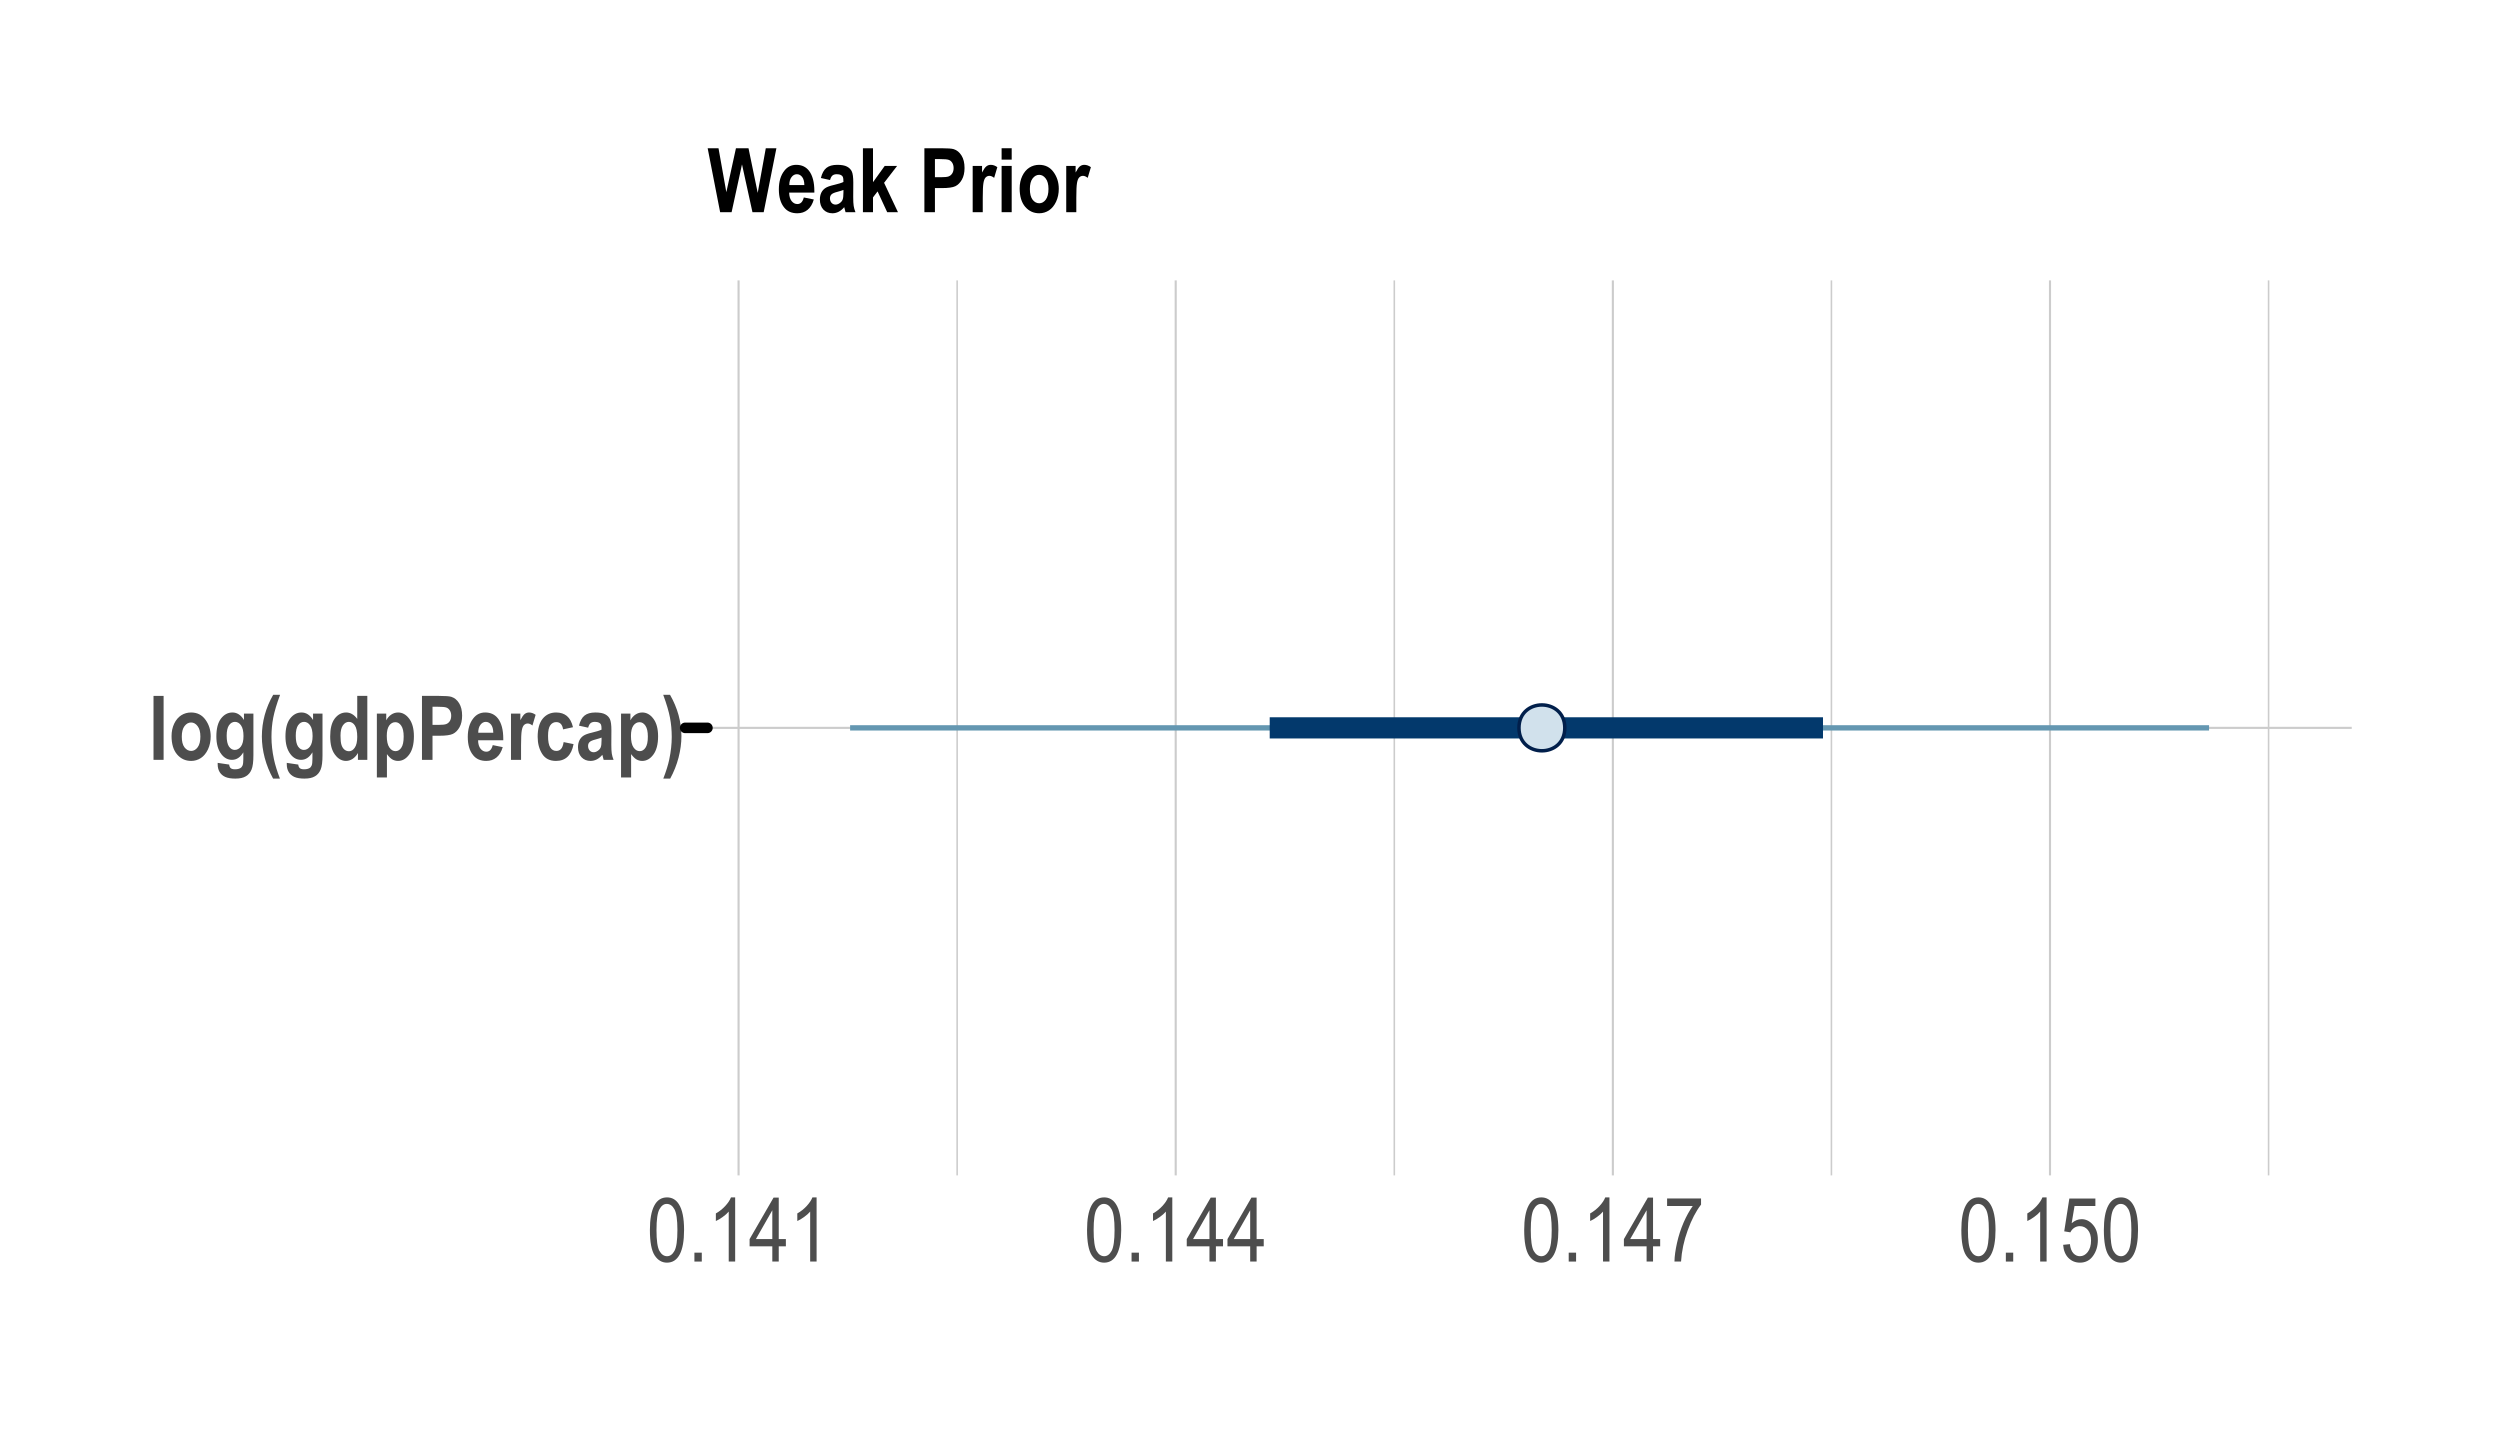
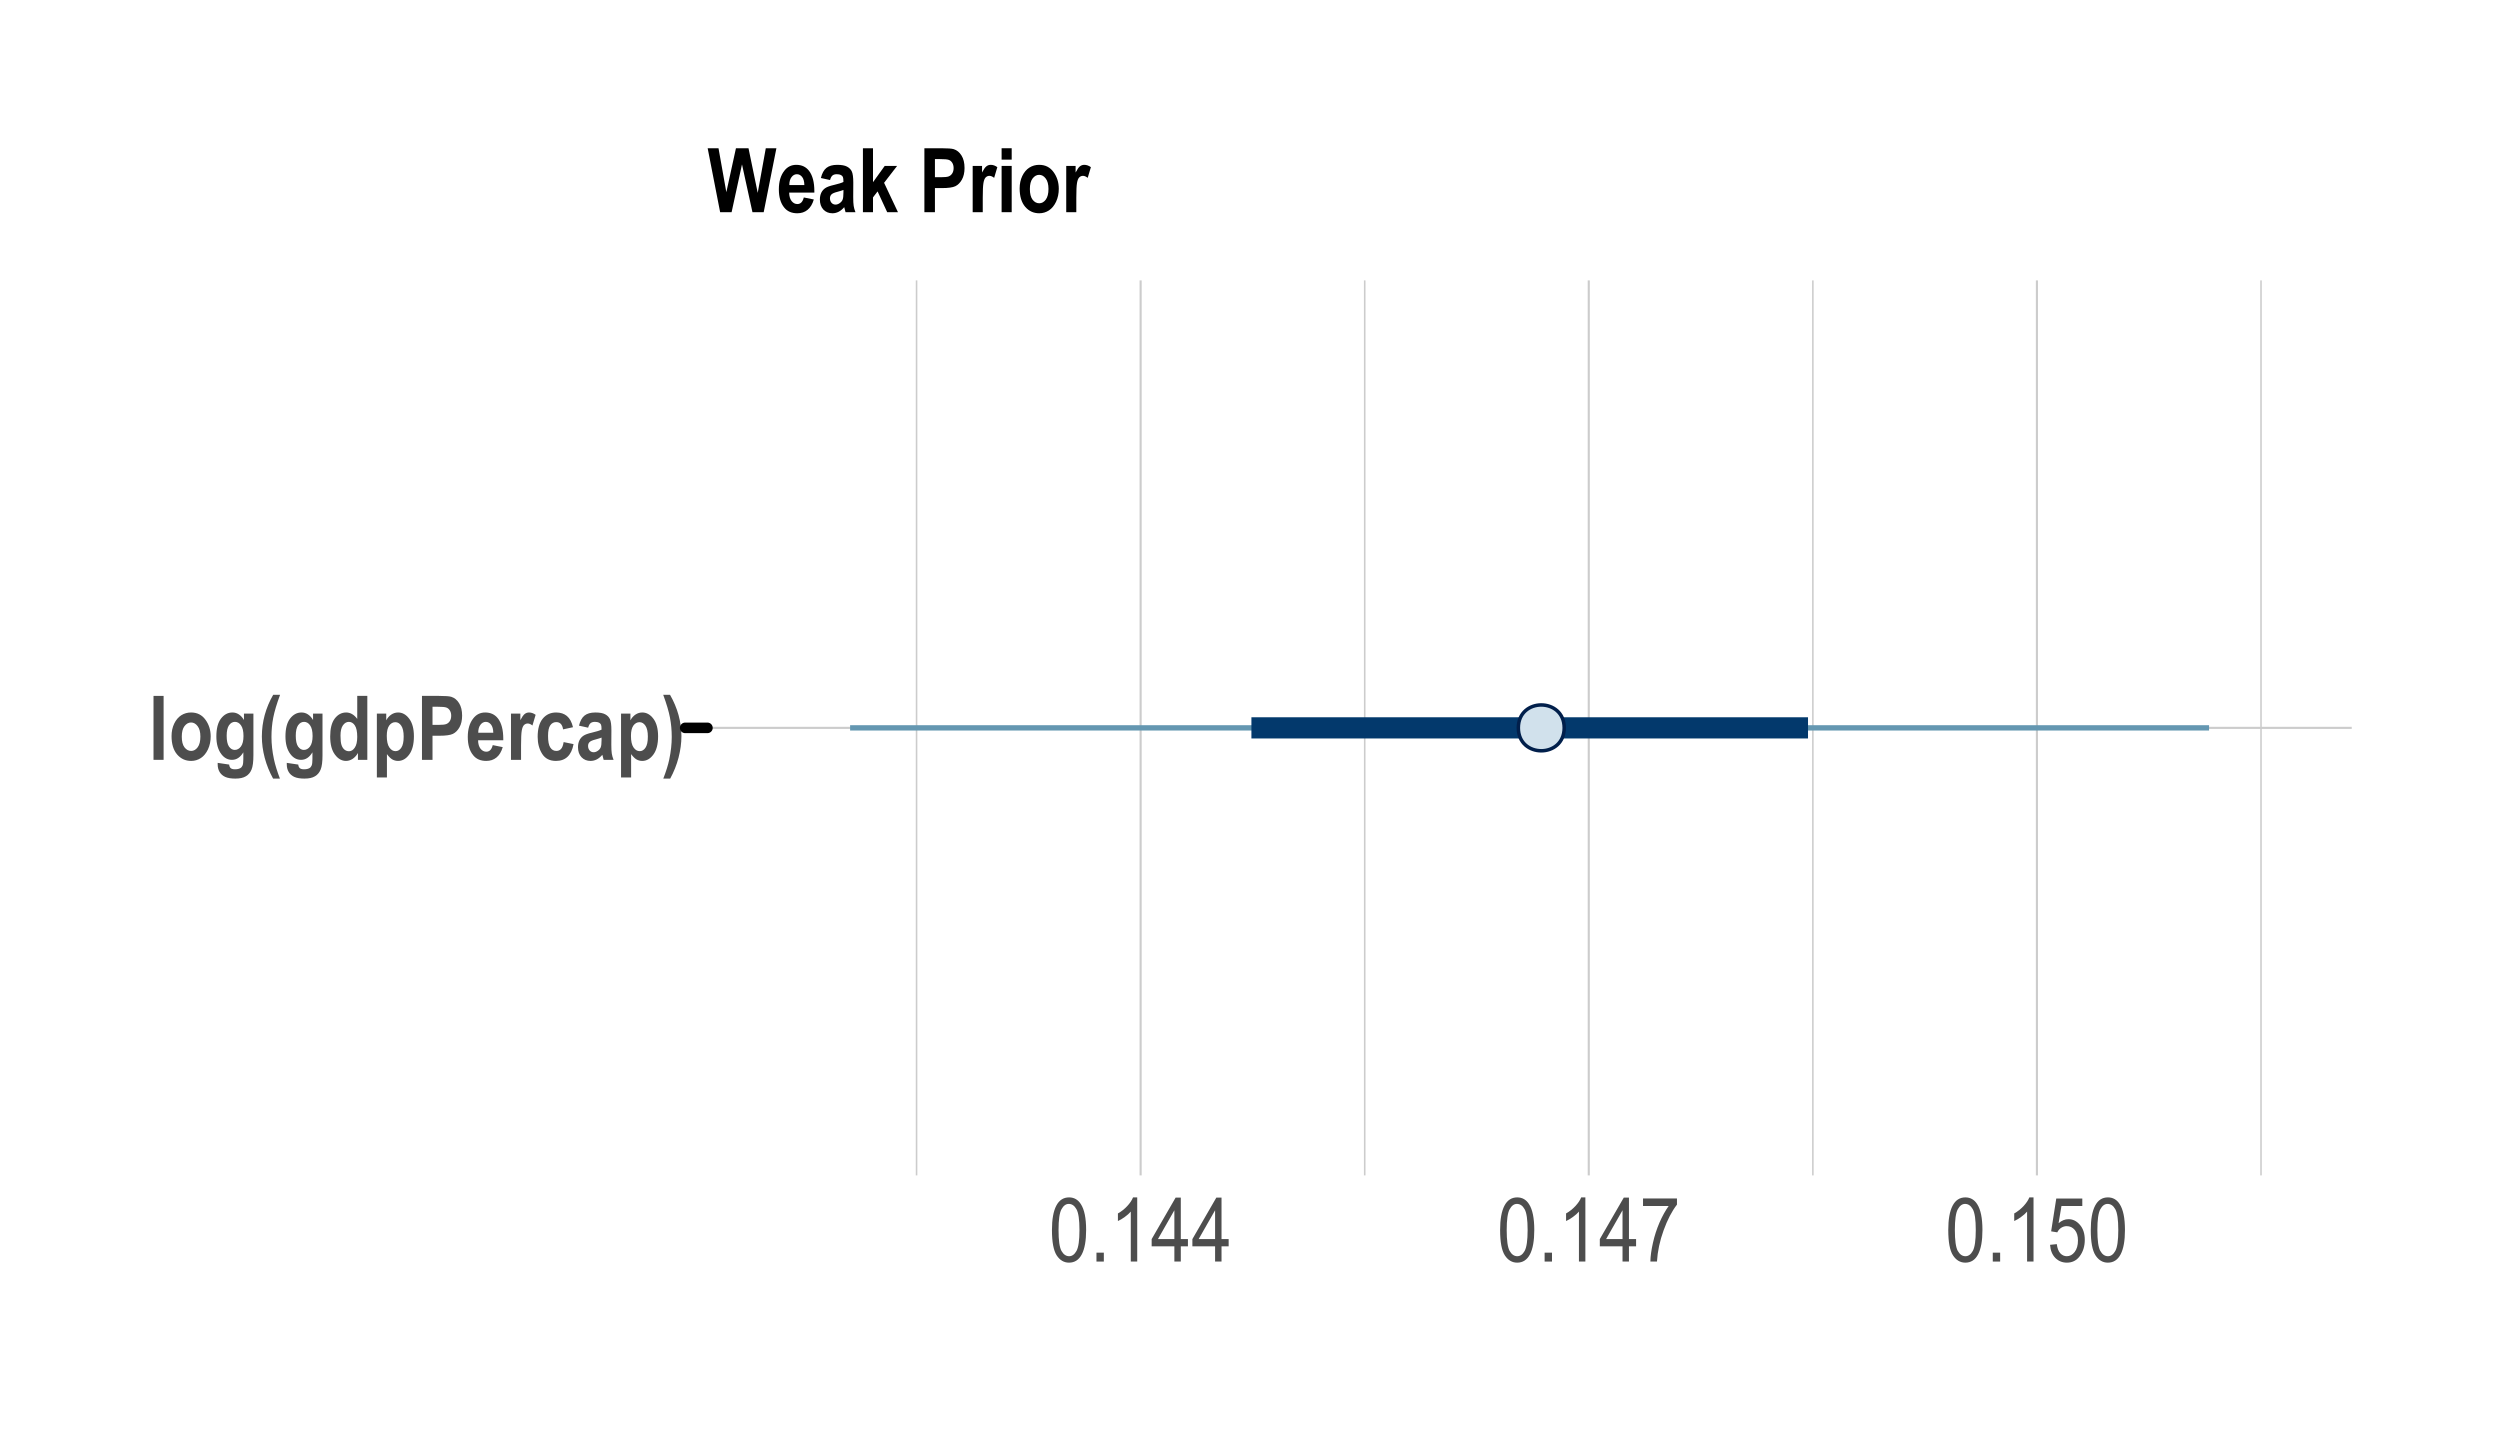
<svg xmlns="http://www.w3.org/2000/svg" xmlns:xlink="http://www.w3.org/1999/xlink" width="504pt" height="288pt" viewBox="0 0 504 288" version="1.1">
  <defs>
    <g>
      <symbol overflow="visible" id="glyph0-0">
        <path style="stroke:none;" d="M 0.391 0 L 0.391 -11.25 L 3.812 -11.25 L 3.812 0 Z M 0.797 -0.469 L 3.406 -0.469 L 3.406 -10.875 L 0.797 -10.875 Z M 0.797 -0.469 " />
      </symbol>
      <symbol overflow="visible" id="glyph0-1">
        <path style="stroke:none;" d="M 1.062 0 L 1.062 -12.891 L 3.094 -12.891 L 3.094 0 Z M 1.062 0 " />
      </symbol>
      <symbol overflow="visible" id="glyph0-2">
        <path style="stroke:none;" d="M 0.594 -4.797 C 0.594 -5.711 0.77 -6.547 1.125 -7.297 C 1.488 -8.047 1.961 -8.609 2.547 -8.984 C 3.141 -9.359 3.801 -9.547 4.531 -9.547 C 5.758 -9.547 6.723 -9.062 7.422 -8.094 C 8.129 -7.133 8.484 -6.008 8.484 -4.719 C 8.484 -3.758 8.301 -2.891 7.938 -2.109 C 7.57 -1.336 7.094 -0.754 6.5 -0.359 C 5.906 0.023 5.254 0.219 4.547 0.219 C 3.41 0.219 2.469 -0.211 1.719 -1.078 C 0.969 -1.953 0.594 -3.191 0.594 -4.797 Z M 2.656 -4.672 C 2.656 -3.723 2.836 -3.004 3.203 -2.516 C 3.578 -2.035 4.023 -1.797 4.547 -1.797 C 5.055 -1.797 5.492 -2.039 5.859 -2.531 C 6.223 -3.02 6.406 -3.738 6.406 -4.688 C 6.406 -5.613 6.219 -6.316 5.844 -6.797 C 5.477 -7.285 5.039 -7.531 4.531 -7.531 C 4.02 -7.531 3.578 -7.285 3.203 -6.797 C 2.836 -6.316 2.656 -5.609 2.656 -4.672 Z M 2.656 -4.672 " />
      </symbol>
      <symbol overflow="visible" id="glyph0-3">
        <path style="stroke:none;" d="M 0.875 0.609 L 3.188 0.953 C 3.227 1.297 3.336 1.539 3.516 1.688 C 3.691 1.832 3.973 1.906 4.359 1.906 C 4.805 1.906 5.164 1.828 5.438 1.672 C 5.633 1.566 5.785 1.391 5.891 1.141 C 5.992 0.898 6.047 0.469 6.047 -0.156 L 6.047 -1.516 C 5.742 -1.004 5.398 -0.625 5.016 -0.375 C 4.641 -0.125 4.219 0 3.75 0 C 2.906 0 2.191 -0.383 1.609 -1.156 C 0.941 -2.031 0.609 -3.219 0.609 -4.719 C 0.609 -6.312 0.922 -7.516 1.547 -8.328 C 2.18 -9.141 2.945 -9.547 3.844 -9.547 C 4.312 -9.547 4.738 -9.422 5.125 -9.172 C 5.52 -8.922 5.867 -8.539 6.172 -8.031 L 6.172 -9.328 L 8.078 -9.328 L 8.078 -0.953 C 8.078 0.391 7.953 1.359 7.703 1.953 C 7.461 2.555 7.082 3.008 6.562 3.312 C 6.051 3.625 5.344 3.781 4.438 3.781 C 3.602 3.781 2.93 3.672 2.422 3.453 C 1.922 3.234 1.535 2.898 1.266 2.453 C 1.004 2.016 0.875 1.504 0.875 0.922 Z M 2.688 -4.859 C 2.688 -3.859 2.844 -3.129 3.156 -2.672 C 3.477 -2.223 3.863 -2 4.312 -2 C 4.801 -2 5.219 -2.227 5.562 -2.688 C 5.906 -3.156 6.078 -3.859 6.078 -4.797 C 6.078 -5.773 5.91 -6.492 5.578 -6.953 C 5.254 -7.422 4.848 -7.656 4.359 -7.656 C 3.879 -7.656 3.477 -7.426 3.156 -6.969 C 2.844 -6.508 2.688 -5.805 2.688 -4.859 Z M 2.688 -4.859 " />
      </symbol>
      <symbol overflow="visible" id="glyph0-4">
        <path style="stroke:none;" d="M 4.406 3.781 L 3.031 3.781 C 2.301 2.469 1.738 1.078 1.344 -0.391 C 0.957 -1.867 0.766 -3.301 0.766 -4.688 C 0.766 -6.176 0.957 -7.629 1.344 -9.047 C 1.738 -10.473 2.305 -11.828 3.047 -13.109 L 4.438 -13.109 C 3.758 -11.273 3.301 -9.742 3.062 -8.516 C 2.82 -7.285 2.703 -5.984 2.703 -4.609 C 2.703 -3.191 2.867 -1.691 3.203 -0.109 C 3.441 1.004 3.844 2.301 4.406 3.781 Z M 4.406 3.781 " />
      </symbol>
      <symbol overflow="visible" id="glyph0-5">
        <path style="stroke:none;" d="M 8.094 0 L 6.203 0 L 6.203 -1.375 C 5.891 -0.844 5.52 -0.441 5.094 -0.172 C 4.676 0.086 4.242 0.219 3.797 0.219 C 2.941 0.219 2.195 -0.207 1.562 -1.062 C 0.926 -1.914 0.609 -3.133 0.609 -4.719 C 0.609 -6.312 0.914 -7.516 1.531 -8.328 C 2.156 -9.141 2.922 -9.547 3.828 -9.547 C 4.254 -9.547 4.656 -9.438 5.031 -9.219 C 5.406 -9 5.75 -8.676 6.062 -8.25 L 6.062 -12.891 L 8.094 -12.891 Z M 2.688 -4.875 C 2.688 -4.031 2.754 -3.398 2.891 -2.984 C 3.035 -2.566 3.238 -2.254 3.5 -2.047 C 3.77 -1.836 4.07 -1.734 4.406 -1.734 C 4.852 -1.734 5.238 -1.973 5.562 -2.453 C 5.895 -2.941 6.062 -3.664 6.062 -4.625 C 6.062 -5.695 5.898 -6.469 5.578 -6.938 C 5.266 -7.414 4.863 -7.656 4.375 -7.656 C 3.906 -7.656 3.504 -7.422 3.172 -6.953 C 2.848 -6.492 2.688 -5.801 2.688 -4.875 Z M 2.688 -4.875 " />
      </symbol>
      <symbol overflow="visible" id="glyph0-6">
        <path style="stroke:none;" d="M 1 -9.328 L 2.891 -9.328 L 2.891 -7.969 C 3.148 -8.457 3.488 -8.844 3.906 -9.125 C 4.332 -9.406 4.789 -9.547 5.281 -9.547 C 6.145 -9.547 6.891 -9.129 7.516 -8.297 C 8.148 -7.461 8.469 -6.281 8.469 -4.75 C 8.469 -3.145 8.148 -1.914 7.516 -1.062 C 6.891 -0.207 6.141 0.219 5.266 0.219 C 4.859 0.219 4.477 0.117 4.125 -0.078 C 3.781 -0.273 3.414 -0.633 3.031 -1.156 L 3.031 3.547 L 1 3.547 Z M 3 -4.828 C 3 -3.773 3.172 -3 3.516 -2.5 C 3.859 -2 4.273 -1.75 4.766 -1.75 C 5.223 -1.75 5.609 -1.977 5.922 -2.438 C 6.242 -2.895 6.406 -3.645 6.406 -4.688 C 6.406 -5.676 6.242 -6.406 5.922 -6.875 C 5.598 -7.352 5.203 -7.594 4.734 -7.594 C 4.234 -7.594 3.816 -7.363 3.484 -6.906 C 3.16 -6.445 3 -5.754 3 -4.828 Z M 3 -4.828 " />
      </symbol>
      <symbol overflow="visible" id="glyph0-7">
        <path style="stroke:none;" d="M 1.078 0 L 1.078 -12.891 L 4.5 -12.891 C 5.781 -12.891 6.613 -12.828 7 -12.703 C 7.633 -12.504 8.156 -12.078 8.562 -11.422 C 8.969 -10.773 9.172 -9.938 9.172 -8.906 C 9.172 -7.977 8.992 -7.195 8.641 -6.562 C 8.285 -5.938 7.844 -5.492 7.312 -5.234 C 6.789 -4.984 5.883 -4.859 4.594 -4.859 L 3.203 -4.859 L 3.203 0 Z M 3.203 -10.703 L 3.203 -7.047 L 4.375 -7.047 C 5.164 -7.047 5.703 -7.102 5.984 -7.219 C 6.273 -7.332 6.508 -7.531 6.688 -7.812 C 6.875 -8.102 6.969 -8.461 6.969 -8.891 C 6.969 -9.316 6.875 -9.676 6.688 -9.969 C 6.5 -10.258 6.266 -10.453 5.984 -10.547 C 5.711 -10.648 5.129 -10.703 4.234 -10.703 Z M 3.203 -10.703 " />
      </symbol>
      <symbol overflow="visible" id="glyph0-8">
        <path style="stroke:none;" d="M 5.5 -2.969 L 7.516 -2.562 C 7.242 -1.625 6.82 -0.926 6.25 -0.469 C 5.688 -0.008 5 0.219 4.188 0.219 C 3.051 0.219 2.176 -0.16 1.562 -0.922 C 0.832 -1.797 0.469 -3.023 0.469 -4.609 C 0.469 -6.172 0.836 -7.422 1.578 -8.359 C 2.191 -9.148 2.992 -9.547 3.984 -9.547 C 5.078 -9.547 5.938 -9.141 6.562 -8.328 C 7.27 -7.398 7.625 -6.035 7.625 -4.234 L 7.625 -3.953 L 2.547 -3.953 C 2.555 -3.211 2.723 -2.641 3.047 -2.234 C 3.367 -1.836 3.754 -1.641 4.203 -1.641 C 4.848 -1.641 5.281 -2.082 5.5 -2.969 Z M 5.609 -5.469 C 5.598 -6.195 5.445 -6.742 5.156 -7.109 C 4.863 -7.473 4.516 -7.656 4.109 -7.656 C 3.68 -7.656 3.32 -7.461 3.031 -7.078 C 2.727 -6.691 2.578 -6.156 2.578 -5.469 Z M 5.609 -5.469 " />
      </symbol>
      <symbol overflow="visible" id="glyph0-9">
        <path style="stroke:none;" d="M 3 0 L 0.969 0 L 0.969 -9.328 L 2.859 -9.328 L 2.859 -8 C 3.18 -8.625 3.469 -9.035 3.719 -9.234 C 3.977 -9.441 4.273 -9.547 4.609 -9.547 C 5.066 -9.547 5.508 -9.391 5.938 -9.078 L 5.297 -6.922 C 4.961 -7.191 4.645 -7.328 4.344 -7.328 C 4.062 -7.328 3.812 -7.223 3.594 -7.016 C 3.383 -6.805 3.234 -6.43 3.141 -5.891 C 3.047 -5.348 3 -4.348 3 -2.891 Z M 3 0 " />
      </symbol>
      <symbol overflow="visible" id="glyph0-10">
        <path style="stroke:none;" d="M 7.734 -6.578 L 5.734 -6.141 C 5.586 -7.117 5.129 -7.609 4.359 -7.609 C 3.859 -7.609 3.457 -7.395 3.156 -6.969 C 2.852 -6.551 2.703 -5.836 2.703 -4.828 C 2.703 -3.723 2.852 -2.941 3.156 -2.484 C 3.457 -2.023 3.863 -1.797 4.375 -1.797 C 4.758 -1.797 5.07 -1.926 5.312 -2.188 C 5.562 -2.445 5.738 -2.91 5.844 -3.578 L 7.844 -3.172 C 7.426 -0.91 6.242 0.219 4.297 0.219 C 3.047 0.219 2.117 -0.254 1.516 -1.203 C 0.91 -2.16 0.609 -3.305 0.609 -4.641 C 0.609 -6.242 0.945 -7.461 1.625 -8.297 C 2.312 -9.129 3.211 -9.547 4.328 -9.547 C 5.223 -9.547 5.953 -9.305 6.516 -8.828 C 7.078 -8.359 7.484 -7.609 7.734 -6.578 Z M 7.734 -6.578 " />
      </symbol>
      <symbol overflow="visible" id="glyph0-11">
        <path style="stroke:none;" d="M 2.578 -6.484 L 0.734 -6.891 C 0.961 -7.836 1.332 -8.516 1.844 -8.922 C 2.352 -9.336 3.086 -9.547 4.047 -9.547 C 4.898 -9.547 5.551 -9.426 6 -9.188 C 6.457 -8.945 6.781 -8.617 6.969 -8.203 C 7.164 -7.785 7.266 -7.035 7.266 -5.953 L 7.25 -3.062 C 7.25 -2.258 7.281 -1.66 7.344 -1.266 C 7.406 -0.867 7.523 -0.445 7.703 0 L 5.703 0 L 5.438 -1.016 C 5.094 -0.609 4.723 -0.301 4.328 -0.094 C 3.93 0.113 3.508 0.219 3.062 0.219 C 2.32 0.219 1.711 -0.031 1.234 -0.531 C 0.766 -1.039 0.531 -1.711 0.531 -2.547 C 0.531 -3.066 0.625 -3.523 0.812 -3.922 C 1.008 -4.316 1.281 -4.629 1.625 -4.859 C 1.977 -5.098 2.547 -5.305 3.328 -5.484 C 4.266 -5.703 4.914 -5.906 5.281 -6.094 C 5.281 -6.602 5.242 -6.938 5.172 -7.094 C 5.098 -7.258 4.961 -7.395 4.766 -7.5 C 4.566 -7.602 4.289 -7.656 3.938 -7.656 C 3.57 -7.656 3.285 -7.57 3.078 -7.406 C 2.867 -7.238 2.703 -6.93 2.578 -6.484 Z M 5.281 -4.484 C 5.02 -4.379 4.617 -4.254 4.078 -4.109 C 3.453 -3.953 3.039 -3.77 2.844 -3.562 C 2.656 -3.363 2.562 -3.109 2.562 -2.797 C 2.562 -2.441 2.664 -2.141 2.875 -1.891 C 3.094 -1.648 3.363 -1.531 3.688 -1.531 C 3.969 -1.531 4.25 -1.629 4.531 -1.828 C 4.812 -2.023 5.004 -2.254 5.109 -2.516 C 5.223 -2.785 5.281 -3.273 5.281 -3.984 Z M 5.281 -4.484 " />
      </symbol>
      <symbol overflow="visible" id="glyph0-12">
        <path style="stroke:none;" d="M 0.5 3.781 C 1.07 2.312 1.473 1.023 1.703 -0.078 C 2.035 -1.672 2.203 -3.18 2.203 -4.609 C 2.203 -5.984 2.082 -7.285 1.844 -8.516 C 1.613 -9.742 1.16 -11.273 0.484 -13.109 L 1.859 -13.109 C 2.617 -11.785 3.191 -10.422 3.578 -9.016 C 3.961 -7.609 4.156 -6.203 4.156 -4.797 C 4.156 -3.391 3.961 -1.941 3.578 -0.453 C 3.191 1.023 2.629 2.438 1.891 3.781 Z M 0.5 3.781 " />
      </symbol>
      <symbol overflow="visible" id="glyph0-13">
        <path style="stroke:none;" d="M 2.562 0 L 0.047 -12.891 L 2.234 -12.891 L 3.812 -4.031 L 5.75 -12.891 L 8.281 -12.891 L 10.141 -3.891 L 11.766 -12.891 L 13.906 -12.891 L 11.344 0 L 9.078 0 L 6.969 -9.641 L 4.875 0 Z M 2.562 0 " />
      </symbol>
      <symbol overflow="visible" id="glyph0-14">
        <path style="stroke:none;" d="M 1 0 L 1 -12.891 L 3.031 -12.891 L 3.031 -6.047 L 5.391 -9.328 L 7.891 -9.328 L 5.266 -5.922 L 8.062 0 L 5.891 0 L 3.953 -4.188 L 3.031 -2.984 L 3.031 0 Z M 1 0 " />
      </symbol>
      <symbol overflow="visible" id="glyph0-15">
        <path style="stroke:none;" d="" />
      </symbol>
      <symbol overflow="visible" id="glyph0-16">
        <path style="stroke:none;" d="M 1.062 -10.594 L 1.062 -12.891 L 3.094 -12.891 L 3.094 -10.594 Z M 1.062 0 L 1.062 -9.328 L 3.094 -9.328 L 3.094 0 Z M 1.062 0 " />
      </symbol>
      <symbol overflow="visible" id="glyph1-0">
        <path style="stroke:none;" d="M 0.391 0 L 0.391 -11.25 L 3.812 -11.25 L 3.812 0 Z M 0.797 -0.469 L 3.406 -0.469 L 3.406 -10.875 L 0.797 -10.875 Z M 0.797 -0.469 " />
      </symbol>
      <symbol overflow="visible" id="glyph1-1">
        <path style="stroke:none;" d="M 0.594 -6.359 C 0.594 -8.516 0.883 -10.148 1.469 -11.266 C 2.051 -12.379 2.91 -12.938 4.047 -12.938 C 5.055 -12.938 5.848 -12.484 6.422 -11.578 C 7.129 -10.492 7.484 -8.754 7.484 -6.359 C 7.484 -4.203 7.191 -2.566 6.609 -1.453 C 6.023 -0.336 5.164 0.219 4.031 0.219 C 3.02 0.219 2.191 -0.27 1.547 -1.25 C 0.91 -2.238 0.594 -3.941 0.594 -6.359 Z M 1.922 -6.359 C 1.922 -4.266 2.117 -2.859 2.516 -2.141 C 2.922 -1.43 3.438 -1.078 4.062 -1.078 C 4.656 -1.078 5.148 -1.438 5.547 -2.156 C 5.941 -2.883 6.141 -4.285 6.141 -6.359 C 6.141 -8.453 5.938 -9.852 5.531 -10.562 C 5.133 -11.27 4.617 -11.625 3.984 -11.625 C 3.398 -11.625 2.91 -11.266 2.516 -10.547 C 2.117 -9.828 1.922 -8.43 1.922 -6.359 Z M 1.922 -6.359 " />
      </symbol>
      <symbol overflow="visible" id="glyph1-2">
        <path style="stroke:none;" d="M 1.359 0 L 1.359 -1.797 L 2.844 -1.797 L 2.844 0 Z M 1.359 0 " />
      </symbol>
      <symbol overflow="visible" id="glyph1-3">
        <path style="stroke:none;" d="M 5.469 0 L 4.172 0 L 4.172 -10.078 C 3.879 -9.723 3.477 -9.363 2.969 -9 C 2.469 -8.633 2.004 -8.359 1.578 -8.172 L 1.578 -9.703 C 2.297 -10.109 2.926 -10.609 3.469 -11.203 C 4.02 -11.797 4.406 -12.375 4.625 -12.938 L 5.469 -12.938 Z M 5.469 0 " />
      </symbol>
      <symbol overflow="visible" id="glyph1-4">
        <path style="stroke:none;" d="M 4.75 0 L 4.75 -3.078 L 0.172 -3.078 L 0.172 -4.531 L 5 -12.891 L 6.047 -12.891 L 6.047 -4.531 L 7.484 -4.531 L 7.484 -3.078 L 6.047 -3.078 L 6.047 0 Z M 4.75 -4.531 L 4.75 -10.344 L 1.438 -4.531 Z M 4.75 -4.531 " />
      </symbol>
      <symbol overflow="visible" id="glyph1-5">
        <path style="stroke:none;" d="M 0.672 -11.203 L 0.672 -12.719 L 7.516 -12.719 L 7.516 -11.484 C 6.492 -10.16 5.598 -8.438 4.828 -6.312 C 4.055 -4.188 3.609 -2.082 3.484 0 L 2.156 0 C 2.176 -1.082 2.348 -2.336 2.672 -3.766 C 2.992 -5.203 3.438 -6.57 4 -7.875 C 4.57 -9.176 5.188 -10.285 5.844 -11.203 Z M 0.672 -11.203 " />
      </symbol>
      <symbol overflow="visible" id="glyph1-6">
        <path style="stroke:none;" d="M 0.594 -3.375 L 1.953 -3.516 C 2.055 -2.691 2.289 -2.078 2.656 -1.672 C 3.031 -1.273 3.469 -1.078 3.969 -1.078 C 4.582 -1.078 5.109 -1.359 5.547 -1.922 C 5.992 -2.492 6.219 -3.27 6.219 -4.25 C 6.219 -5.164 6.004 -5.875 5.578 -6.375 C 5.148 -6.883 4.609 -7.141 3.953 -7.141 C 3.555 -7.141 3.188 -7.031 2.844 -6.812 C 2.508 -6.594 2.242 -6.285 2.047 -5.891 L 0.812 -6.094 L 1.844 -12.703 L 7.094 -12.703 L 7.094 -11.203 L 2.891 -11.203 L 2.312 -7.734 C 2.938 -8.273 3.602 -8.547 4.312 -8.547 C 5.195 -8.547 5.961 -8.164 6.609 -7.406 C 7.266 -6.656 7.594 -5.645 7.594 -4.375 C 7.594 -3.113 7.266 -2.031 6.609 -1.125 C 5.961 -0.227 5.086 0.219 3.984 0.219 C 3.066 0.219 2.289 -0.098 1.656 -0.734 C 1.031 -1.367 0.676 -2.25 0.594 -3.375 Z M 0.594 -3.375 " />
      </symbol>
    </g>
    <clipPath id="clip1">
-       <path d="M 192 56.523 L 194 56.523 L 194 236.957 L 192 236.957 Z M 192 56.523 " />
+       <path d="M 184 56.523 L 185 56.523 L 185 236.957 L 184 236.957 Z M 184 56.523 " />
    </clipPath>
    <clipPath id="clip2">
-       <path d="M 280 56.523 L 282 56.523 L 282 236.957 L 280 236.957 Z M 280 56.523 " />
+       <path d="M 274 56.523 L 276 56.523 L 276 236.957 L 274 236.957 Z M 274 56.523 " />
    </clipPath>
    <clipPath id="clip3">
-       <path d="M 369 56.523 L 370 56.523 L 370 236.957 L 369 236.957 Z M 369 56.523 " />
+       <path d="M 365 56.523 L 366 56.523 L 366 236.957 L 365 236.957 Z M 365 56.523 " />
    </clipPath>
    <clipPath id="clip4">
-       <path d="M 457 56.523 L 458 56.523 L 458 236.957 L 457 236.957 Z M 457 56.523 " />
+       <path d="M 455 56.523 L 456 56.523 L 456 236.957 L 455 236.957 Z M 455 56.523 " />
    </clipPath>
    <clipPath id="clip5">
      <path d="M 142.617 146 L 474.113 146 L 474.113 147 L 142.617 147 Z M 142.617 146 " />
    </clipPath>
    <clipPath id="clip6">
-       <path d="M 148 56.523 L 150 56.523 L 150 236.957 L 148 236.957 Z M 148 56.523 " />
+       <path d="M 229 56.523 L 231 56.523 L 231 236.957 L 229 236.957 Z M 229 56.523 " />
    </clipPath>
    <clipPath id="clip7">
-       <path d="M 236 56.523 L 238 56.523 L 238 236.957 L 236 236.957 Z M 236 56.523 " />
+       <path d="M 320 56.523 L 321 56.523 L 321 236.957 L 320 236.957 Z M 320 56.523 " />
    </clipPath>
    <clipPath id="clip8">
-       <path d="M 324 56.523 L 326 56.523 L 326 236.957 L 324 236.957 Z M 324 56.523 " />
-     </clipPath>
-     <clipPath id="clip9">
-       <path d="M 413 56.523 L 414 56.523 L 414 236.957 L 413 236.957 Z M 413 56.523 " />
+       <path d="M 410 56.523 L 411 56.523 L 411 236.957 L 410 236.957 Z M 410 56.523 " />
    </clipPath>
  </defs>
  <g id="surface99">
    <rect x="0" y="0" width="504" height="288" style="fill:rgb(100%,100%,100%);fill-opacity:1;stroke:none;" />
    <g clip-path="url(#clip1)" clip-rule="nonzero">
-       <path style="fill:none;stroke-width:0.32;stroke-linecap:butt;stroke-linejoin:round;stroke:rgb(80%,80%,80%);stroke-opacity:1;stroke-miterlimit:10;" d="M 192.961 236.957 L 192.961 56.523 " />
+       <path style="fill:none;stroke-width:0.32;stroke-linecap:butt;stroke-linejoin:round;stroke:rgb(80%,80%,80%);stroke-opacity:1;stroke-miterlimit:10;" d="M 184.777 236.957 L 184.777 56.523 " />
    </g>
    <g clip-path="url(#clip2)" clip-rule="nonzero">
-       <path style="fill:none;stroke-width:0.32;stroke-linecap:butt;stroke-linejoin:round;stroke:rgb(80%,80%,80%);stroke-opacity:1;stroke-miterlimit:10;" d="M 281.09 236.957 L 281.09 56.523 " />
+       <path style="fill:none;stroke-width:0.32;stroke-linecap:butt;stroke-linejoin:round;stroke:rgb(80%,80%,80%);stroke-opacity:1;stroke-miterlimit:10;" d="M 275.125 236.957 L 275.125 56.523 " />
    </g>
    <g clip-path="url(#clip3)" clip-rule="nonzero">
-       <path style="fill:none;stroke-width:0.32;stroke-linecap:butt;stroke-linejoin:round;stroke:rgb(80%,80%,80%);stroke-opacity:1;stroke-miterlimit:10;" d="M 369.215 236.957 L 369.215 56.523 " />
+       <path style="fill:none;stroke-width:0.32;stroke-linecap:butt;stroke-linejoin:round;stroke:rgb(80%,80%,80%);stroke-opacity:1;stroke-miterlimit:10;" d="M 365.473 236.957 L 365.473 56.523 " />
    </g>
    <g clip-path="url(#clip4)" clip-rule="nonzero">
-       <path style="fill:none;stroke-width:0.32;stroke-linecap:butt;stroke-linejoin:round;stroke:rgb(80%,80%,80%);stroke-opacity:1;stroke-miterlimit:10;" d="M 457.344 236.957 L 457.344 56.523 " />
+       <path style="fill:none;stroke-width:0.32;stroke-linecap:butt;stroke-linejoin:round;stroke:rgb(80%,80%,80%);stroke-opacity:1;stroke-miterlimit:10;" d="M 455.82 236.957 L 455.82 56.523 " />
    </g>
    <g clip-path="url(#clip5)" clip-rule="nonzero">
      <path style="fill:none;stroke-width:0.427;stroke-linecap:butt;stroke-linejoin:round;stroke:rgb(80%,80%,80%);stroke-opacity:1;stroke-miterlimit:10;" d="M 142.617 146.738 L 474.113 146.738 " />
    </g>
    <g clip-path="url(#clip6)" clip-rule="nonzero">
-       <path style="fill:none;stroke-width:0.427;stroke-linecap:butt;stroke-linejoin:round;stroke:rgb(80%,80%,80%);stroke-opacity:1;stroke-miterlimit:10;" d="M 148.895 236.957 L 148.895 56.523 " />
+       <path style="fill:none;stroke-width:0.427;stroke-linecap:butt;stroke-linejoin:round;stroke:rgb(80%,80%,80%);stroke-opacity:1;stroke-miterlimit:10;" d="M 229.949 236.957 L 229.949 56.523 " />
    </g>
    <g clip-path="url(#clip7)" clip-rule="nonzero">
-       <path style="fill:none;stroke-width:0.427;stroke-linecap:butt;stroke-linejoin:round;stroke:rgb(80%,80%,80%);stroke-opacity:1;stroke-miterlimit:10;" d="M 237.023 236.957 L 237.023 56.523 " />
+       <path style="fill:none;stroke-width:0.427;stroke-linecap:butt;stroke-linejoin:round;stroke:rgb(80%,80%,80%);stroke-opacity:1;stroke-miterlimit:10;" d="M 320.297 236.957 L 320.297 56.523 " />
    </g>
    <g clip-path="url(#clip8)" clip-rule="nonzero">
-       <path style="fill:none;stroke-width:0.427;stroke-linecap:butt;stroke-linejoin:round;stroke:rgb(80%,80%,80%);stroke-opacity:1;stroke-miterlimit:10;" d="M 325.152 236.957 L 325.152 56.523 " />
-     </g>
-     <g clip-path="url(#clip9)" clip-rule="nonzero">
-       <path style="fill:none;stroke-width:0.427;stroke-linecap:butt;stroke-linejoin:round;stroke:rgb(80%,80%,80%);stroke-opacity:1;stroke-miterlimit:10;" d="M 413.281 236.957 L 413.281 56.523 " />
+       <path style="fill:none;stroke-width:0.427;stroke-linecap:butt;stroke-linejoin:round;stroke:rgb(80%,80%,80%);stroke-opacity:1;stroke-miterlimit:10;" d="M 410.645 236.957 L 410.645 56.523 " />
    </g>
    <path style="fill:none;stroke-width:1.067;stroke-linecap:butt;stroke-linejoin:round;stroke:rgb(39.216%,59.216%,69.412%);stroke-opacity:1;stroke-miterlimit:10;" d="M 171.383 146.738 L 445.348 146.738 " />
-     <path style="fill:none;stroke-width:4.268;stroke-linecap:butt;stroke-linejoin:round;stroke:rgb(1.176%,22.353%,42.353%);stroke-opacity:1;stroke-miterlimit:10;" d="M 255.973 146.738 L 367.516 146.738 " />
-     <path style="fill-rule:nonzero;fill:rgb(81.961%,88.235%,92.549%);fill-opacity:1;stroke-width:0.709;stroke-linecap:round;stroke-linejoin:round;stroke:rgb(0.392%,12.157%,29.412%);stroke-opacity:1;stroke-miterlimit:10;" d="M 315.465 146.738 C 315.465 152.902 306.223 152.902 306.223 146.738 C 306.223 140.578 315.465 140.578 315.465 146.738 " />
+     <path style="fill:none;stroke-width:4.268;stroke-linecap:butt;stroke-linejoin:round;stroke:rgb(1.176%,22.353%,42.353%);stroke-opacity:1;stroke-miterlimit:10;" d="M 252.285 146.738 L 364.496 146.738 " />
+     <path style="fill-rule:nonzero;fill:rgb(81.961%,88.235%,92.549%);fill-opacity:1;stroke-width:0.709;stroke-linecap:round;stroke-linejoin:round;stroke:rgb(0.392%,12.157%,29.412%);stroke-opacity:1;stroke-miterlimit:10;" d="M 315.344 146.738 C 315.344 152.902 306.098 152.902 306.098 146.738 C 306.098 140.578 315.344 140.578 315.344 146.738 " />
    <g style="fill:rgb(30.196%,30.196%,30.196%);fill-opacity:1;">
      <use xlink:href="#glyph0-1" x="29.887" y="153.184" />
      <use xlink:href="#glyph0-2" x="33.991" y="153.184" />
      <use xlink:href="#glyph0-3" x="43.009" y="153.184" />
      <use xlink:href="#glyph0-4" x="52.026" y="153.184" />
      <use xlink:href="#glyph0-3" x="56.939" y="153.184" />
      <use xlink:href="#glyph0-5" x="65.957" y="153.184" />
      <use xlink:href="#glyph0-6" x="74.975" y="153.184" />
      <use xlink:href="#glyph0-7" x="83.992" y="153.184" />
      <use xlink:href="#glyph0-8" x="93.836" y="153.184" />
      <use xlink:href="#glyph0-9" x="102.045" y="153.184" />
      <use xlink:href="#glyph0-10" x="107.784" y="153.184" />
      <use xlink:href="#glyph0-11" x="115.993" y="153.184" />
      <use xlink:href="#glyph0-6" x="124.202" y="153.184" />
      <use xlink:href="#glyph0-12" x="133.22" y="153.184" />
    </g>
    <path style="fill:none;stroke-width:2.134;stroke-linecap:round;stroke-linejoin:round;stroke:rgb(0%,0%,0%);stroke-opacity:1;stroke-miterlimit:10;" d="M 138.133 146.738 L 142.617 146.738 " />
    <g style="fill:rgb(30.196%,30.196%,30.196%);fill-opacity:1;">
-       <use xlink:href="#glyph1-1" x="130.426" y="254.332" />
-       <use xlink:href="#glyph1-2" x="138.635" y="254.332" />
-       <use xlink:href="#glyph1-3" x="142.739" y="254.332" />
-       <use xlink:href="#glyph1-4" x="150.948" y="254.332" />
-       <use xlink:href="#glyph1-3" x="159.157" y="254.332" />
+       <use xlink:href="#glyph1-1" x="211.48" y="254.332" />
+       <use xlink:href="#glyph1-2" x="219.689" y="254.332" />
+       <use xlink:href="#glyph1-3" x="223.794" y="254.332" />
+       <use xlink:href="#glyph1-4" x="232.003" y="254.332" />
+       <use xlink:href="#glyph1-4" x="240.212" y="254.332" />
    </g>
    <g style="fill:rgb(30.196%,30.196%,30.196%);fill-opacity:1;">
-       <use xlink:href="#glyph1-1" x="218.555" y="254.332" />
-       <use xlink:href="#glyph1-2" x="226.764" y="254.332" />
-       <use xlink:href="#glyph1-3" x="230.868" y="254.332" />
-       <use xlink:href="#glyph1-4" x="239.077" y="254.332" />
-       <use xlink:href="#glyph1-4" x="247.286" y="254.332" />
+       <use xlink:href="#glyph1-1" x="301.828" y="254.332" />
+       <use xlink:href="#glyph1-2" x="310.037" y="254.332" />
+       <use xlink:href="#glyph1-3" x="314.142" y="254.332" />
+       <use xlink:href="#glyph1-4" x="322.351" y="254.332" />
+       <use xlink:href="#glyph1-5" x="330.56" y="254.332" />
    </g>
    <g style="fill:rgb(30.196%,30.196%,30.196%);fill-opacity:1;">
-       <use xlink:href="#glyph1-1" x="306.684" y="254.332" />
-       <use xlink:href="#glyph1-2" x="314.893" y="254.332" />
-       <use xlink:href="#glyph1-3" x="318.997" y="254.332" />
-       <use xlink:href="#glyph1-4" x="327.206" y="254.332" />
-       <use xlink:href="#glyph1-5" x="335.415" y="254.332" />
-     </g>
-     <g style="fill:rgb(30.196%,30.196%,30.196%);fill-opacity:1;">
-       <use xlink:href="#glyph1-1" x="394.812" y="254.332" />
-       <use xlink:href="#glyph1-2" x="403.021" y="254.332" />
-       <use xlink:href="#glyph1-3" x="407.126" y="254.332" />
-       <use xlink:href="#glyph1-6" x="415.335" y="254.332" />
-       <use xlink:href="#glyph1-1" x="423.544" y="254.332" />
+       <use xlink:href="#glyph1-1" x="392.176" y="254.332" />
+       <use xlink:href="#glyph1-2" x="400.385" y="254.332" />
+       <use xlink:href="#glyph1-3" x="404.489" y="254.332" />
+       <use xlink:href="#glyph1-6" x="412.698" y="254.332" />
+       <use xlink:href="#glyph1-1" x="420.907" y="254.332" />
    </g>
    <g style="fill:rgb(0%,0%,0%);fill-opacity:1;">
      <use xlink:href="#glyph0-13" x="142.617" y="42.777" />
      <use xlink:href="#glyph0-8" x="156.548" y="42.777" />
      <use xlink:href="#glyph0-11" x="164.757" y="42.777" />
      <use xlink:href="#glyph0-14" x="172.966" y="42.777" />
      <use xlink:href="#glyph0-15" x="181.175" y="42.777" />
      <use xlink:href="#glyph0-7" x="185.279" y="42.777" />
      <use xlink:href="#glyph0-9" x="195.123" y="42.777" />
      <use xlink:href="#glyph0-16" x="200.862" y="42.777" />
      <use xlink:href="#glyph0-2" x="204.967" y="42.777" />
      <use xlink:href="#glyph0-9" x="213.984" y="42.777" />
    </g>
  </g>
</svg>
